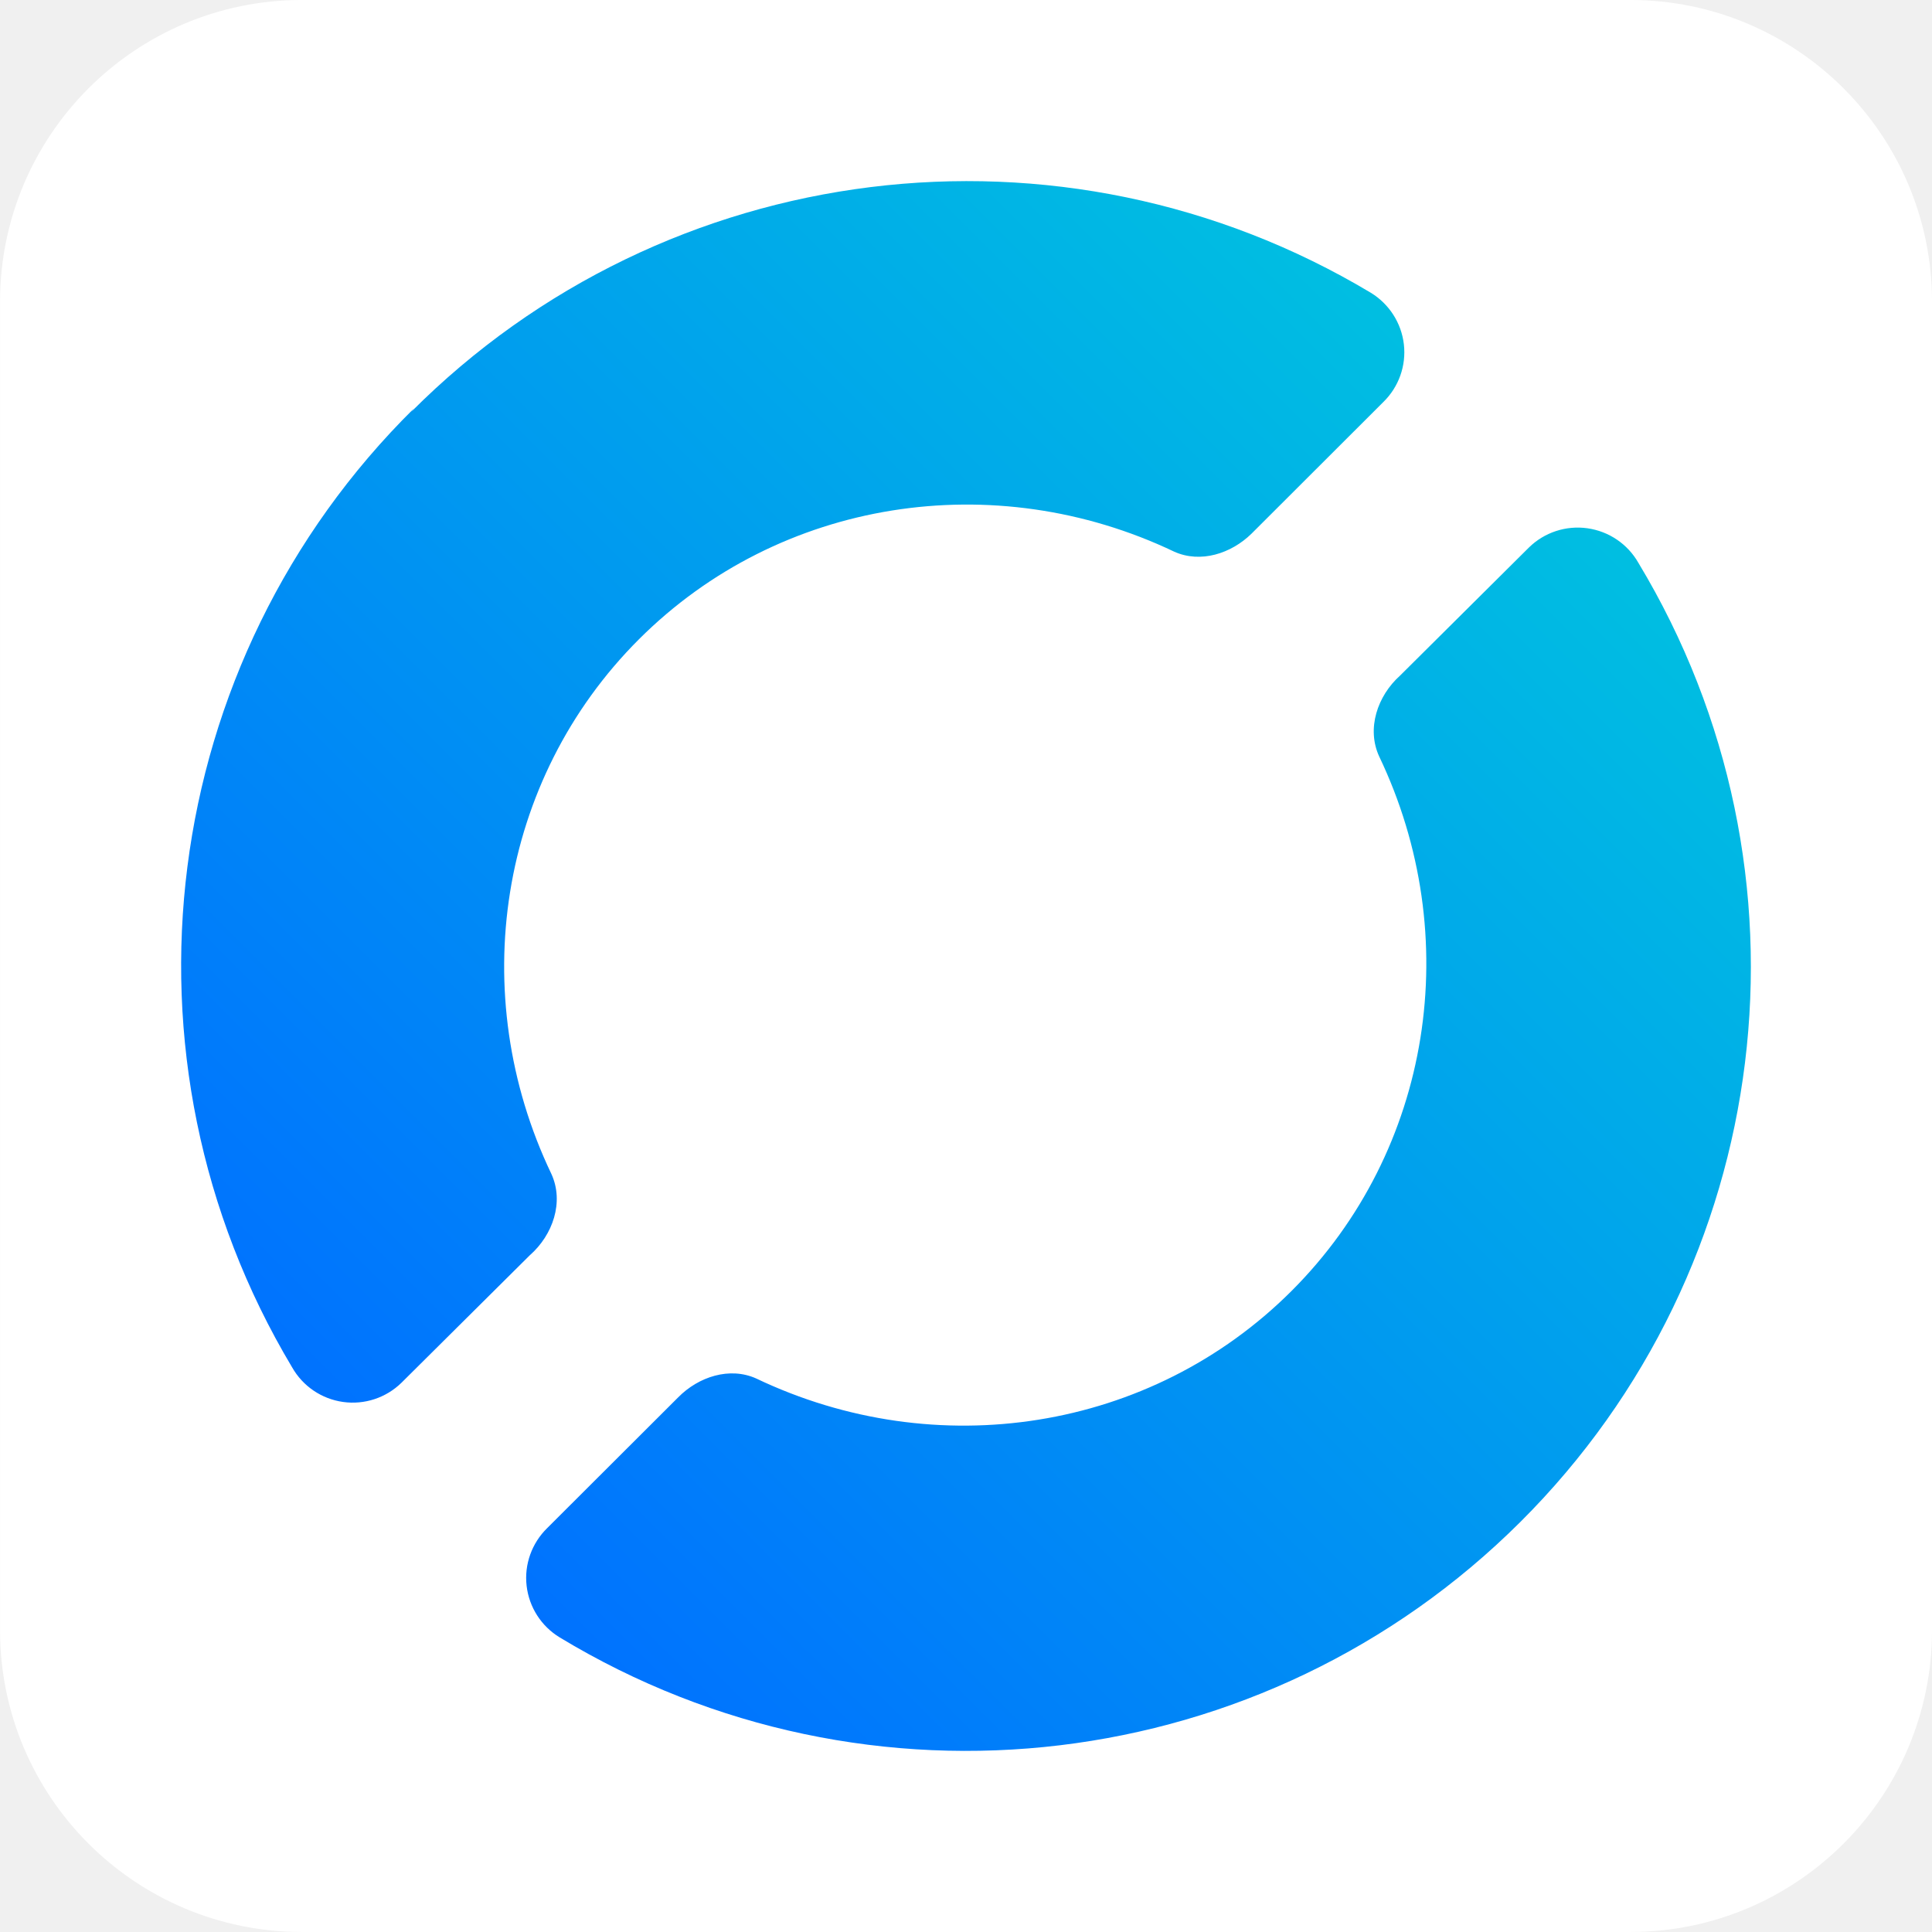
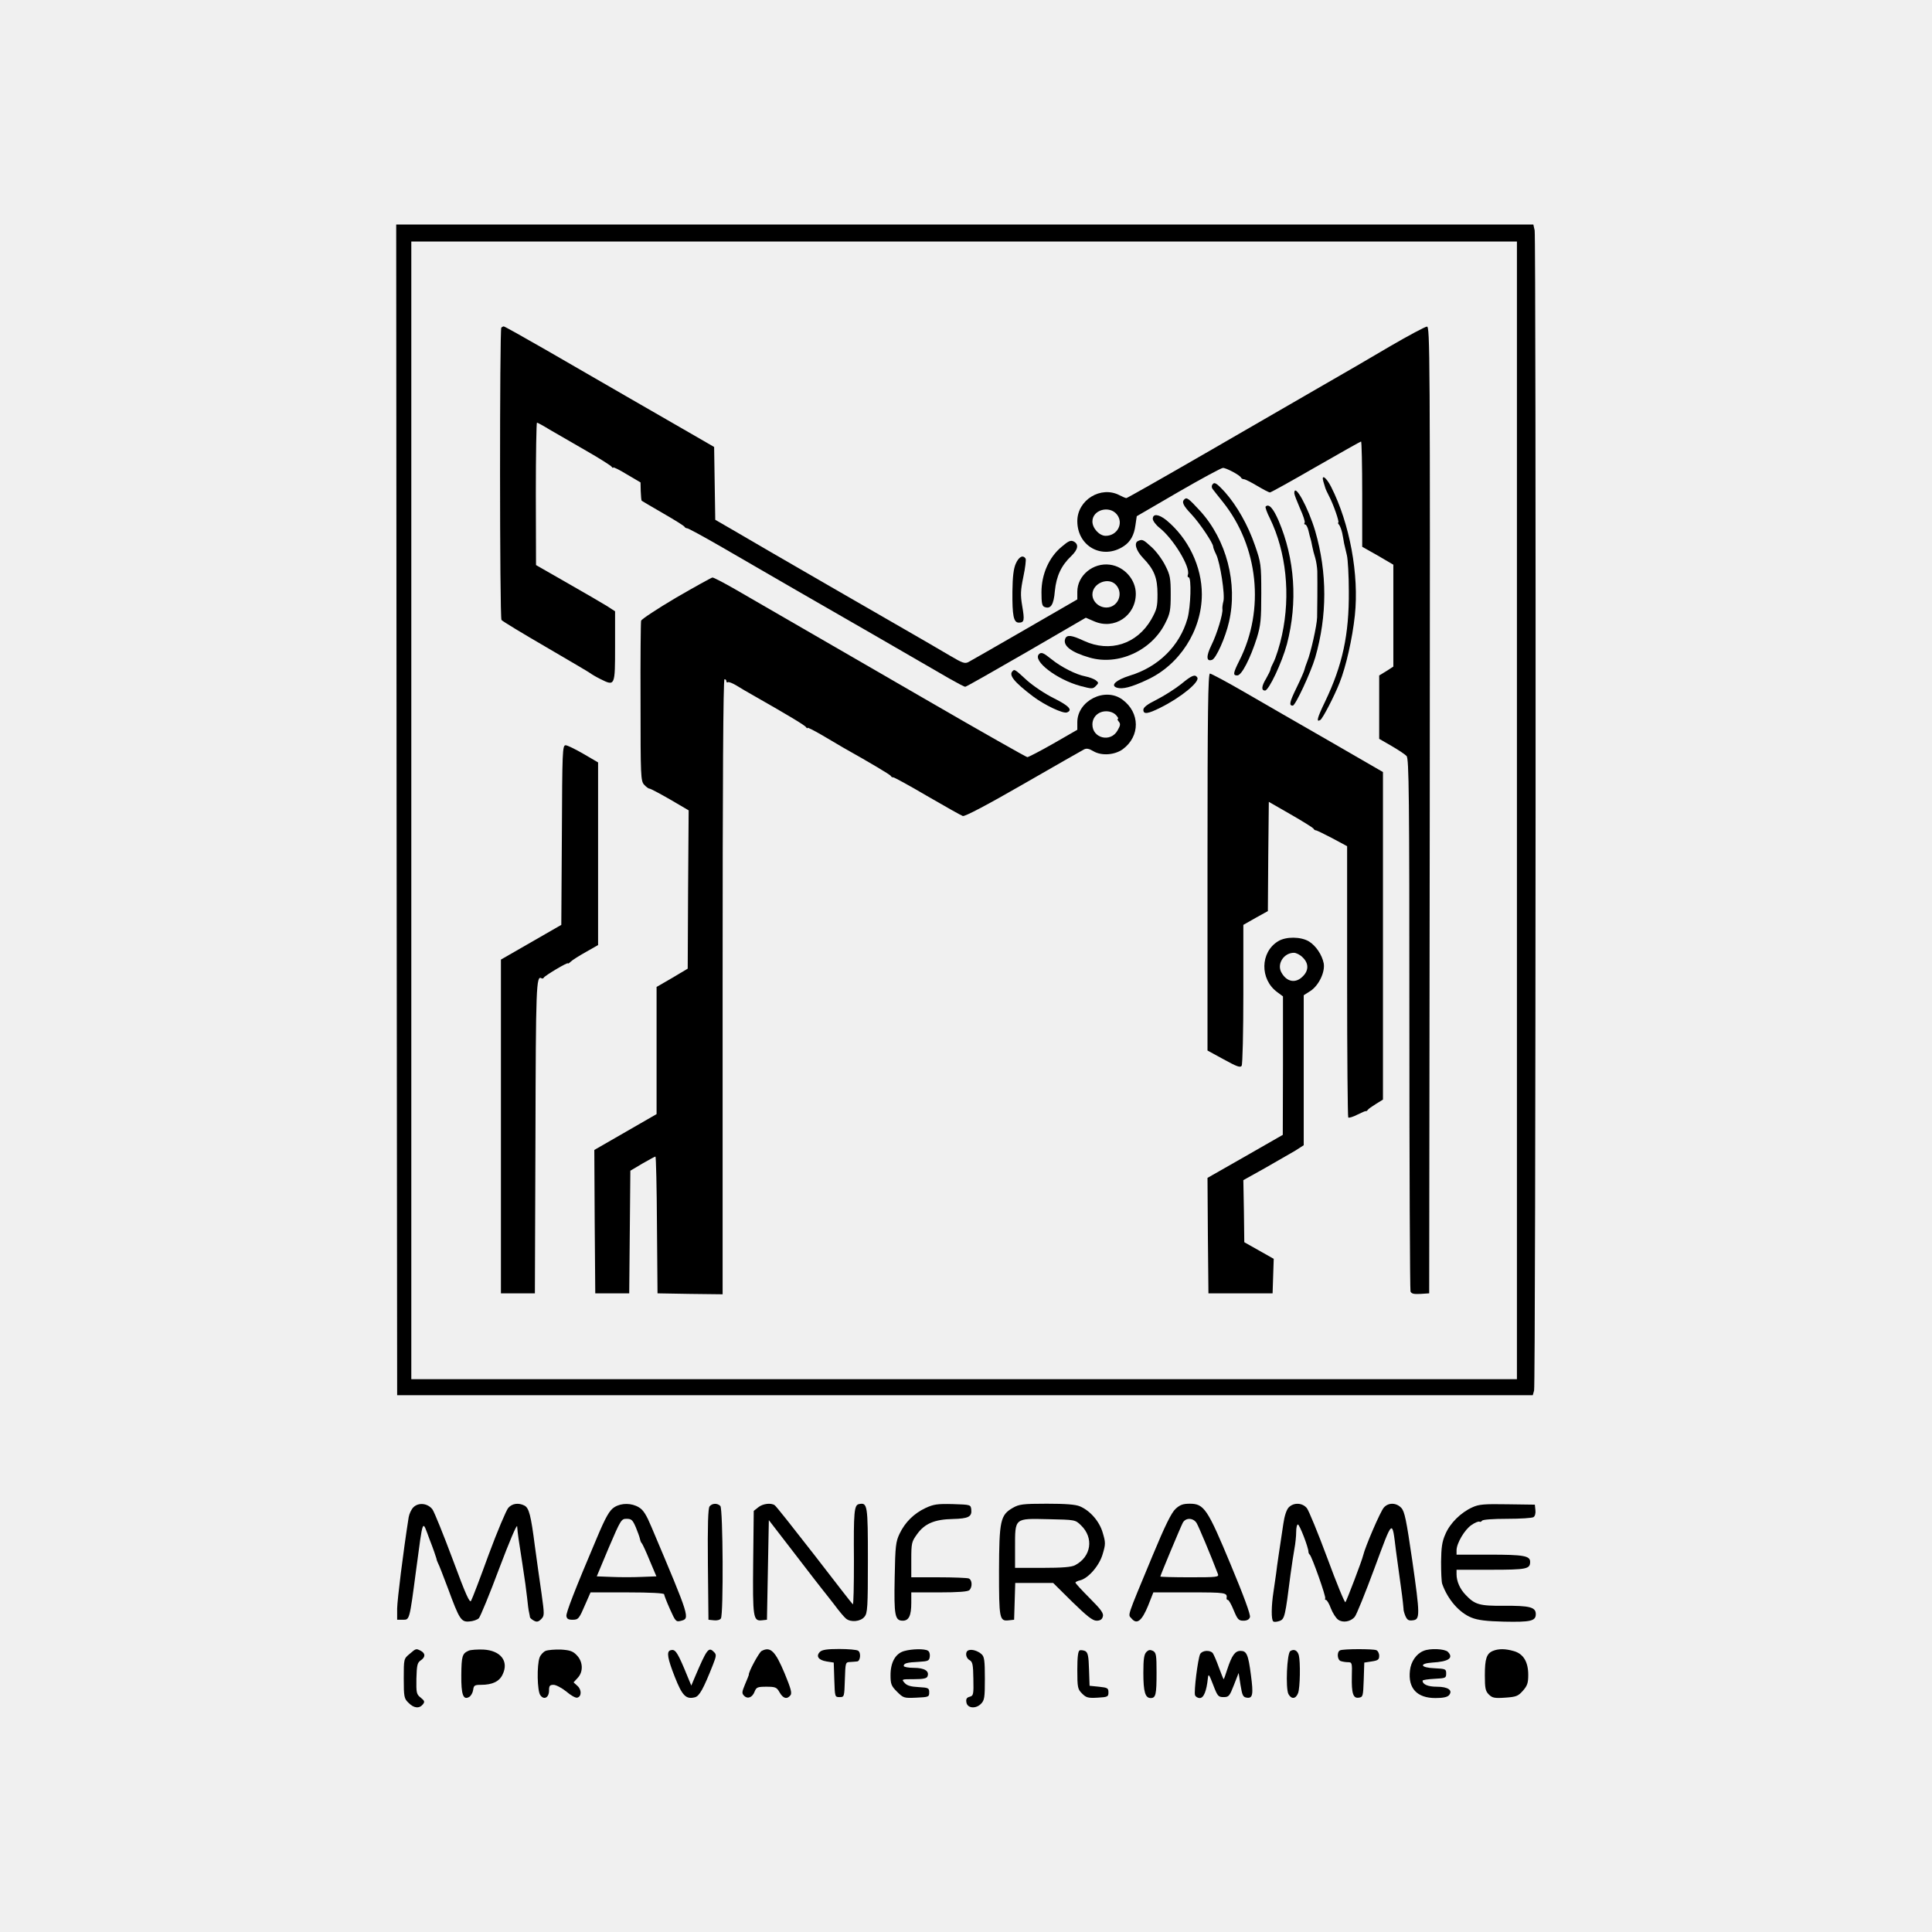
- <svg xmlns="http://www.w3.org/2000/svg" xmlns:xlink="http://www.w3.org/1999/xlink" style="isolation:isolate" viewBox="66.993 897.484 32 32" version="1.1" id="svg11" xml:space="preserve" width="32" height="32">
-   <defs id="defs15">
-     <linearGradient xlink:href="#a" id="linearGradient765" gradientUnits="userSpaceOnUse" gradientTransform="matrix(26.00048,0,0,25.99936,17.98453,891.7487)" x1="0.148" y1="0.851" x2="0.845" y2="0.154" />
-   </defs>
-   <linearGradient id="a" x1="0.148" x2="0.845" y1="0.851" y2="0.154" gradientTransform="matrix(26.301,0,0,26.331,90.67354,911.7572)" gradientUnits="userSpaceOnUse">
-     <stop offset="0" stop-color="#004ba6" id="stop4" style="stop-color:#0071ff;stop-opacity:1;" />
-     <stop offset="1" stop-color="#00bfe1" id="stop6" style="stop-color:#00bfe1;stop-opacity:1;" />
-   </linearGradient>
-   <g id="g763" transform="translate(52.0085,8.73577)">
-     <g id="g761">
-       <rect style="fill:#ffffff;fill-opacity:1;stroke:none;stroke-width:1;stroke-dasharray:none;stroke-opacity:1;paint-order:fill markers stroke" id="rect757" width="32" height="32" x="14.985" y="888.748" rx="5" ry="5" />
-       <path fill="url(#a)" d="m 40.309,897.816 -2.135,2.122 c -0.376,0.337 -0.557,0.879 -0.347,1.337 1.423,2.976 0.883,6.524 -1.451,8.856 -2.335,2.331 -5.887,2.871 -8.867,1.449 -0.439,-0.197 -0.954,-0.03 -1.292,0.313 l -2.17,2.166 c -0.255,0.25 -0.381,0.602 -0.34,0.956 0.041,0.354 0.243,0.669 0.548,0.854 5.113,3.095 11.679,2.306 15.911,-1.912 4.232,-4.216 5.039,-10.773 1.955,-15.887 -0.177,-0.311 -0.489,-0.522 -0.844,-0.572 -0.355,-0.05 -0.713,0.068 -0.968,0.318 z M 21.843,895.511 c -4.253,4.2 -5.086,10.758 -2.02,15.885 0.177,0.312 0.488,0.523 0.843,0.573 0.355,0.05 0.713,-0.068 0.969,-0.319 l 2.123,-2.109 c 0.385,-0.337 0.572,-0.885 0.359,-1.349 -1.423,-2.976 -0.884,-6.524 1.451,-8.856 2.334,-2.331 5.887,-2.871 8.866,-1.45 0.434,0.195 0.942,0.033 1.281,-0.3 l 2.182,-2.179 c 0.255,-0.249 0.381,-0.601 0.34,-0.956 -0.041,-0.353 -0.243,-0.668 -0.548,-0.854 -5.122,-3.068 -11.678,-2.255 -15.893,1.972 z" id="path759" style="fill:url(#linearGradient765);stroke-width:0.988" />
-     </g>
+ <svg xmlns="http://www.w3.org/2000/svg" version="1.0" width="1024pt" height="1024pt" viewBox="0 0 1024 1024" preserveAspectRatio="xMidYMid meet">
+   <g transform="translate(0,1024) scale(0.1,-0.1)" fill="#000000" stroke="none">
+     <path d="M2102 5948 l3 -3103 3010 0 3009 0 7 25 c9 31 11 6106 3 6149 l-7 31 -3013 0 -3014 0 2 -3102z m5938 -3 l0 -3015 -2930 0 -2930 0 0 3015 0 3015 2930 0 2930 0 0 -3015z" />
+     <path d="M2657 8503 c-9 -9 -9 -1535 1 -1549 4 -6 111 -71 237 -144 127 -74 232 -136 235 -139 3 -3 26 -17 52 -30 78 -39 78 -38 78 174 l0 185 -43 28 c-24 15 -119 70 -210 122 l-166 95 -1 378 c0 207 3 377 6 377 3 0 33 -16 67 -37 34 -20 121 -70 192 -111 72 -41 133 -80 137 -86 4 -6 8 -8 8 -4 0 4 33 -12 72 -36 l73 -43 1 -46 c1 -26 3 -49 5 -51 2 -2 54 -32 114 -67 61 -35 112 -67 113 -71 2 -4 8 -8 14 -8 6 0 85 -43 177 -96 91 -53 272 -157 401 -232 208 -119 595 -343 811 -468 42 -24 80 -44 85 -44 5 0 151 83 324 183 l315 183 44 -19 c107 -47 221 29 221 146 0 75 -61 144 -137 154 -89 12 -173 -57 -173 -143 l0 -41 -277 -160 c-153 -88 -288 -166 -300 -172 -19 -10 -32 -5 -95 32 -40 24 -154 90 -253 147 -210 121 -571 329 -700 404 -49 29 -136 79 -192 112 l-102 59 -3 193 -3 193 -135 78 c-74 43 -225 130 -335 193 -110 64 -298 172 -419 242 -120 69 -222 126 -226 126 -3 0 -10 -3 -13 -7z m3258 -1363 c42 -46 10 -120 -51 -120 -40 0 -74 32 -74 69 0 60 85 95 125 51z" />
+     <path d="M7370 8406 c-96 -57 -265 -155 -375 -218 -110 -64 -384 -222 -609 -352 -225 -130 -412 -236 -416 -236 -4 0 -21 7 -36 15 -99 52 -224 -25 -224 -137 0 -135 134 -207 246 -133 35 23 55 58 62 111 l7 48 220 128 c121 70 228 128 237 128 18 0 91 -39 96 -52 2 -4 9 -8 15 -8 7 0 38 -16 70 -35 32 -19 62 -35 68 -35 5 0 115 61 243 135 129 74 237 135 240 135 3 0 6 -125 6 -279 l0 -279 83 -47 82 -48 0 -270 0 -270 -37 -24 -38 -23 0 -168 0 -168 66 -38 c36 -21 72 -45 79 -53 13 -12 15 -212 15 -1418 0 -772 3 -1411 6 -1420 5 -12 17 -15 53 -13 l46 3 3 2563 c2 2436 1 2562 -15 2561 -10 -1 -97 -47 -193 -103z m-1450 -893 c37 -47 2 -113 -60 -113 -33 0 -70 40 -70 76 0 62 90 87 130 37z" />
+     <path d="M7014 7688 c4 -13 8 -27 10 -33 1 -5 10 -25 20 -44 23 -43 57 -141 49 -141 -3 0 -1 -6 5 -12 5 -7 12 -26 16 -43 3 -16 8 -41 10 -55 3 -14 10 -43 15 -64 5 -22 10 -106 10 -189 2 -229 -33 -392 -126 -586 -42 -87 -48 -111 -25 -97 13 8 75 128 102 197 34 85 68 235 81 357 23 216 -27 487 -126 682 -26 51 -53 69 -41 28z" />
+     <path d="M6425 7670 c-4 -6 -3 -16 3 -23 5 -7 29 -37 53 -67 189 -236 224 -572 88 -841 -34 -68 -35 -79 -11 -79 23 0 69 90 104 200 20 66 23 95 23 235 0 154 -2 163 -33 253 -37 108 -96 212 -159 283 -46 50 -57 57 -68 39z" />
+     <path d="M6860 7626 c0 -7 14 -43 30 -80 17 -37 28 -71 25 -76 -4 -6 -2 -10 3 -10 5 0 13 -15 17 -32 4 -18 9 -37 11 -43 2 -5 6 -23 9 -40 3 -16 10 -44 16 -62 5 -17 10 -48 11 -70 1 -70 0 -207 -1 -245 -1 -43 -34 -189 -52 -233 -7 -17 -13 -36 -15 -44 -1 -7 -20 -51 -42 -96 -38 -78 -41 -95 -20 -95 14 0 96 177 119 255 64 222 64 449 0 670 -37 125 -111 260 -111 201z" />
+     <path d="M6277 7593 c-15 -14 -5 -34 38 -79 44 -47 115 -153 115 -171 0 -6 7 -24 16 -42 21 -43 48 -215 38 -249 -4 -15 -6 -33 -5 -40 4 -24 -29 -133 -58 -191 -29 -59 -28 -90 4 -78 21 9 70 117 89 201 47 203 -13 435 -154 589 -61 66 -70 73 -83 60z" />
+     <path d="M6708 7555 c-3 -3 7 -32 23 -63 86 -177 110 -405 64 -617 -11 -53 -33 -123 -46 -147 -7 -13 -14 -29 -15 -36 -1 -7 -12 -28 -23 -48 -25 -41 -27 -64 -6 -64 20 0 90 149 116 246 58 222 42 452 -44 654 -29 67 -52 92 -69 75z" />
+     <path d="M6110 7490 c0 -10 16 -32 35 -47 74 -58 166 -210 151 -249 -3 -8 -1 -14 4 -14 16 0 11 -157 -6 -218 -41 -145 -154 -257 -306 -303 -73 -23 -105 -52 -68 -64 29 -9 75 2 158 41 174 79 292 263 292 454 0 147 -71 296 -188 393 -40 32 -72 36 -72 7z" />
+     <path d="M5627 7342 c-67 -55 -107 -146 -107 -241 0 -57 3 -73 16 -78 33 -13 49 11 55 85 8 79 34 135 88 186 35 34 40 61 12 76 -16 8 -28 3 -64 -28z" />
+     <path d="M6033 7373 c-24 -9 -13 -50 25 -90 60 -62 77 -106 77 -193 0 -67 -4 -81 -33 -133 -76 -131 -219 -177 -356 -114 -66 31 -91 34 -100 12 -14 -37 31 -72 128 -100 153 -45 331 37 403 184 25 49 28 68 28 151 0 84 -3 102 -28 151 -15 31 -47 75 -72 98 -45 41 -50 44 -72 34z" />
+     <path d="M5384 7253 c-12 -27 -17 -69 -18 -148 -1 -128 6 -165 34 -165 29 0 31 12 18 88 -10 60 -9 82 6 155 10 47 15 90 12 96 -14 22 -36 10 -52 -26z" />
+     <path d="M3583 7072 c-100 -59 -183 -114 -185 -122 -2 -8 -4 -202 -3 -432 0 -393 1 -417 19 -437 11 -12 23 -21 29 -21 5 0 54 -26 108 -57 l99 -58 -3 -420 -2 -419 -82 -49 -83 -48 0 -337 0 -337 -165 -95 -165 -95 2 -380 3 -380 90 0 90 0 3 325 3 325 64 38 c35 20 66 37 69 37 3 0 7 -163 8 -362 l3 -363 173 -3 172 -2 0 1630 c0 1080 3 1630 10 1630 6 0 10 -5 10 -11 0 -5 4 -8 8 -5 5 3 24 -5 43 -16 19 -12 63 -38 99 -58 174 -99 266 -154 272 -164 4 -6 8 -8 8 -4 0 4 35 -14 78 -39 42 -25 93 -55 112 -66 148 -83 246 -142 251 -149 3 -6 9 -9 13 -8 4 1 85 -43 180 -99 95 -55 180 -103 189 -106 10 -4 128 58 319 168 167 96 312 179 322 184 14 8 27 6 52 -9 43 -25 112 -20 155 11 93 69 92 194 -2 263 -92 68 -239 -6 -239 -120 l0 -40 -127 -73 c-70 -40 -132 -72 -138 -72 -5 0 -242 134 -525 298 -870 503 -912 527 -1024 592 -61 35 -115 63 -120 62 -6 -1 -93 -49 -193 -107z m2332 -622 c10 -11 15 -20 10 -20 -4 0 -2 -7 5 -15 10 -12 8 -21 -7 -47 -37 -65 -133 -41 -133 32 0 40 31 70 73 70 21 0 41 -8 52 -20z" />
+     <path d="M5507 6773 c-36 -35 94 -135 220 -169 61 -16 65 -16 81 0 16 16 16 18 -1 31 -10 7 -34 16 -54 20 -49 9 -128 49 -180 91 -42 34 -54 39 -66 27z" />
+     <path d="M5367 6683 c-22 -21 8 -58 108 -134 61 -46 160 -93 180 -85 32 12 11 35 -67 74 -47 23 -110 65 -145 96 -64 59 -66 60 -76 49z" />
+     <path d="M6400 5671 l0 -999 86 -47 c69 -38 88 -45 95 -34 5 8 9 179 9 381 l0 366 65 37 65 36 2 289 3 290 115 -66 c63 -36 117 -70 121 -75 3 -6 9 -10 13 -10 3 1 42 -18 86 -41 l80 -43 0 -716 c0 -394 3 -718 6 -722 4 -3 25 3 48 15 22 11 43 20 45 19 2 -2 7 1 10 6 3 5 23 19 44 32 l37 23 0 868 0 868 -282 163 c-156 89 -359 207 -453 261 -93 54 -176 98 -182 98 -10 0 -13 -203 -13 -999z" />
+     <path d="M6260 6614 c-30 -24 -88 -61 -127 -81 -51 -25 -73 -42 -73 -55 0 -25 22 -23 90 11 109 54 210 137 196 160 -12 19 -29 12 -86 -35z" />
+     <path d="M2978 5814 l-3 -476 -160 -92 -160 -92 0 -885 0 -884 90 0 90 0 3 824 c2 806 4 863 32 846 5 -3 10 -1 12 3 4 10 128 84 128 76 0 -3 7 1 15 9 8 8 44 31 80 51 l65 37 0 484 0 484 -77 45 c-43 25 -86 46 -95 46 -17 0 -18 -31 -20 -476z" />
+     <path d="M6774 5251 c-95 -58 -97 -201 -5 -269 l31 -23 0 -367 -1 -367 -199 -114 -200 -114 2 -306 3 -306 170 0 170 0 3 92 3 91 -78 44 -78 44 -2 164 -3 165 113 63 c61 35 133 76 160 92 l47 30 0 398 0 397 36 23 c44 29 78 100 70 146 -9 45 -41 93 -78 116 -43 26 -122 27 -164 1z m131 -86 c32 -31 32 -69 0 -100 -38 -39 -86 -30 -114 22 -24 45 14 103 67 103 12 0 34 -11 47 -25z" />
+     <path d="M2191 2251 c-11 -11 -22 -35 -25 -53 -29 -184 -60 -435 -61 -483 l0 -60 30 0 c36 0 35 -6 70 260 39 289 32 272 71 168 19 -48 35 -95 37 -103 1 -8 6 -20 9 -26 4 -6 27 -66 52 -132 61 -166 70 -180 114 -176 19 1 42 9 50 17 8 9 57 127 108 264 54 143 94 237 95 223 3 -39 7 -66 28 -200 11 -69 22 -150 25 -180 3 -30 7 -64 10 -75 2 -11 5 -23 5 -27 1 -4 10 -12 21 -18 15 -8 24 -6 38 8 18 18 18 23 2 138 -10 65 -25 178 -35 249 -21 164 -31 202 -55 215 -31 16 -65 12 -86 -12 -11 -13 -58 -124 -104 -248 -45 -124 -87 -234 -93 -244 -7 -15 -27 28 -98 220 -49 131 -97 250 -107 264 -25 33 -74 38 -101 11z" />
+     <path d="M3257 2252 c-26 -16 -46 -50 -95 -167 -116 -273 -162 -393 -160 -410 2 -15 10 -20 32 -20 32 0 35 4 71 88 l25 57 195 0 c122 0 195 -4 195 -10 0 -5 14 -41 31 -79 29 -65 32 -68 57 -62 50 13 51 10 -154 495 -28 67 -44 93 -68 107 -38 23 -92 24 -129 1z m113 -107 c10 -24 20 -52 22 -62 2 -10 6 -20 10 -23 3 -3 22 -43 41 -90 l36 -85 -80 -3 c-43 -2 -114 -2 -157 0 l-79 3 64 153 c63 147 66 152 94 152 26 0 32 -6 49 -45z" />
+     <path d="M3761 2256 c-8 -9 -11 -99 -9 -307 l3 -294 29 -3 c16 -2 32 2 37 10 14 22 11 582 -3 596 -16 16 -43 15 -57 -2z" />
+     <path d="M4019 2251 l-24 -19 -3 -271 c-3 -295 0 -314 46 -309 l27 3 5 264 5 264 138 -179 c76 -99 143 -186 150 -194 7 -8 33 -42 59 -75 25 -34 53 -67 62 -74 25 -21 78 -16 98 10 16 19 18 49 18 299 0 294 -2 307 -47 298 -26 -5 -29 -40 -27 -301 0 -131 -2 -235 -6 -230 -5 4 -97 123 -205 263 -109 140 -202 258 -209 262 -20 14 -64 8 -87 -11z" />
+     <path d="M4905 2247 c-61 -29 -108 -75 -137 -136 -20 -42 -23 -64 -26 -232 -4 -202 1 -229 43 -229 32 0 45 27 45 94 l0 56 148 0 c102 0 152 4 160 12 17 17 15 55 -4 62 -9 3 -81 6 -160 6 l-144 0 0 93 c0 89 2 96 31 136 40 56 93 78 189 80 83 2 102 12 98 50 -3 26 -4 26 -98 29 -82 2 -102 -1 -145 -21z" />
+     <path d="M5368 2248 c-66 -38 -72 -68 -73 -334 0 -254 2 -268 52 -262 l28 3 3 98 3 97 100 0 101 0 101 -100 c78 -76 108 -100 129 -100 18 0 29 6 33 21 6 17 -7 36 -69 98 -42 42 -76 79 -76 83 0 3 11 9 25 12 44 11 103 79 120 141 15 50 15 60 0 110 -17 61 -67 118 -121 141 -23 10 -76 14 -176 14 -127 0 -147 -3 -180 -22z m361 -92 c70 -67 55 -167 -31 -212 -19 -10 -67 -14 -173 -14 l-145 0 0 108 c0 158 -4 154 175 150 144 -3 144 -3 174 -32z" />
+     <path d="M6231 2243 c-22 -20 -56 -89 -122 -248 -142 -342 -131 -310 -111 -334 28 -33 54 -12 87 68 l28 71 194 0 c192 0 199 -1 194 -32 0 -5 3 -8 7 -8 5 0 19 -25 31 -55 20 -48 26 -55 51 -55 19 0 31 6 35 19 4 12 -33 113 -102 278 -123 296 -141 323 -217 323 -36 0 -52 -6 -75 -27z m111 -75 c11 -18 75 -170 113 -270 7 -17 -4 -18 -149 -18 -86 0 -156 2 -156 4 0 6 107 262 119 285 15 28 55 27 73 -1z" />
+     <path d="M6831 2251 c-12 -12 -23 -45 -29 -87 -18 -120 -34 -224 -38 -262 -3 -20 -9 -64 -14 -97 -12 -76 -13 -152 -1 -159 5 -4 20 -2 34 3 26 10 29 25 57 246 7 50 16 112 21 138 5 26 9 66 9 87 0 22 4 40 9 40 9 0 56 -122 56 -145 0 -5 3 -12 7 -15 11 -9 87 -223 82 -232 -3 -4 -1 -8 4 -8 5 0 17 -20 26 -45 10 -25 27 -52 39 -60 24 -17 65 -11 87 15 9 9 56 126 105 258 99 267 93 262 114 92 7 -52 19 -141 27 -197 8 -56 13 -106 13 -110 -1 -4 3 -21 9 -36 10 -23 17 -28 40 -25 39 4 39 26 -3 319 -31 212 -40 258 -58 277 -26 28 -68 29 -92 2 -18 -19 -100 -210 -110 -254 -6 -27 -87 -239 -94 -248 -4 -4 -47 101 -96 234 -49 132 -98 251 -108 264 -23 29 -69 32 -96 5z" />
+     <path d="M7804 2251 c-62 -28 -119 -85 -143 -142 -18 -40 -22 -71 -23 -147 0 -53 2 -106 6 -117 29 -82 90 -153 156 -179 32 -13 79 -19 170 -21 143 -3 170 3 170 40 0 37 -33 45 -170 44 -128 -1 -153 6 -202 58 -30 31 -48 72 -48 109 l0 24 183 0 c189 0 207 4 207 42 0 32 -35 38 -214 38 l-176 0 0 23 c0 37 43 110 79 134 18 13 37 20 42 18 4 -3 10 -1 14 5 4 6 58 10 133 10 70 0 133 4 140 9 8 5 12 21 10 37 l-3 29 -145 2 c-124 2 -151 0 -186 -16z" />
+     <path d="M2171 1474 c-31 -26 -31 -26 -31 -130 0 -98 2 -107 25 -129 28 -29 57 -32 76 -9 11 14 10 19 -11 36 -23 18 -24 26 -23 101 2 71 5 84 22 96 26 17 27 37 2 51 -26 13 -25 14 -60 -16z" />
+     <path d="M2484 1491 c-34 -15 -38 -28 -39 -129 -1 -104 10 -135 42 -116 10 6 19 23 21 38 3 23 8 26 41 26 61 0 98 18 115 55 34 70 -10 127 -102 132 -31 1 -67 -1 -78 -6z" />
+     <path d="M2892 1490 c-12 -5 -27 -21 -32 -35 -15 -40 -13 -178 4 -200 19 -27 46 -13 46 25 0 25 4 30 24 30 13 0 43 -16 67 -35 23 -20 49 -35 58 -33 24 5 25 42 1 63 l-20 18 22 24 c31 33 28 87 -6 121 -20 21 -37 26 -83 29 -32 1 -68 -2 -81 -7z" />
+     <path d="M3553 1493 c-21 -7 -15 -43 24 -142 39 -99 59 -119 106 -107 24 6 45 44 96 173 18 46 19 54 5 67 -28 29 -37 17 -101 -133 l-19 -45 -38 92 c-38 89 -49 103 -73 95z" />
+     <path d="M4036 1489 c-14 -9 -71 -114 -67 -126 0 -2 -9 -24 -20 -50 -17 -41 -18 -48 -5 -61 19 -19 44 -9 56 23 9 22 15 25 62 25 48 0 55 -3 70 -30 19 -33 39 -38 57 -16 10 11 3 36 -30 116 -50 120 -76 145 -123 119z" />
+     <path d="M4346 1485 c-23 -23 -8 -44 35 -51 l38 -6 3 -92 c3 -90 3 -91 28 -91 25 0 25 1 28 93 3 90 3 92 27 93 14 1 31 2 38 3 17 1 22 47 5 57 -7 5 -52 9 -100 9 -64 0 -90 -4 -102 -15z" />
+     <path d="M4792 1489 c-46 -13 -72 -60 -72 -127 0 -48 4 -58 34 -88 34 -34 37 -35 103 -32 65 3 68 4 68 28 0 23 -4 25 -56 28 -41 2 -62 8 -74 22 -18 20 -17 20 49 20 50 0 68 4 72 15 11 28 -16 45 -72 45 -30 0 -54 5 -54 10 0 14 16 19 80 22 49 3 55 5 58 27 2 13 -2 28 -10 32 -17 11 -84 10 -126 -2z" />
+     <path d="M5133 1493 c-19 -7 -15 -41 6 -52 16 -9 19 -24 20 -99 2 -83 0 -90 -19 -95 -16 -4 -21 -12 -18 -29 4 -32 49 -37 77 -9 19 19 21 33 21 134 0 96 -3 116 -17 129 -21 19 -53 28 -70 21z" />
+     <path d="M5723 1493 c-9 -3 -13 -34 -13 -104 0 -93 2 -102 25 -125 22 -22 32 -25 83 -22 53 3 57 5 57 28 0 23 -5 25 -50 30 l-50 5 -3 87 c-2 71 -6 89 -20 97 -9 4 -23 6 -29 4z" />
+     <path d="M6076 1484 c-12 -12 -16 -37 -16 -110 0 -102 10 -134 39 -134 27 0 31 19 31 135 0 93 -2 105 -19 115 -15 7 -23 6 -35 -6z" />
+     <path d="M6839 1489 c-18 -11 -26 -197 -10 -228 16 -29 39 -26 51 5 11 28 13 166 4 201 -7 25 -25 35 -45 22z" />
+     <path d="M7103 1493 c-18 -7 -16 -50 3 -57 9 -3 26 -6 38 -6 22 0 23 -3 21 -74 -2 -92 7 -119 37 -114 22 3 23 8 26 94 l3 92 39 6 c34 5 40 10 40 30 0 13 -7 27 -16 30 -19 7 -173 7 -191 -1z" />
+     <path d="M7545 1490 c-38 -15 -67 -57 -72 -104 -11 -94 37 -146 135 -146 41 0 63 5 72 15 22 26 -5 45 -64 45 -47 0 -76 12 -76 32 0 4 28 8 63 10 59 3 62 4 62 28 0 24 -3 25 -63 28 -74 3 -82 25 -11 30 87 5 115 24 83 57 -17 16 -94 20 -129 5z" />
+     <path d="M7913 1490 c-34 -14 -43 -42 -43 -129 0 -69 3 -84 21 -102 18 -18 30 -21 86 -17 59 4 69 8 94 36 24 27 29 41 29 85 0 69 -26 112 -77 126 -45 13 -80 13 -110 1z" />
+     <path d="M6361 1473 c-12 -24 -34 -200 -27 -218 3 -8 14 -15 25 -15 21 0 36 37 43 105 3 26 6 22 28 -35 23 -60 27 -65 55 -65 28 0 32 5 55 64 l25 64 10 -64 c9 -55 13 -64 33 -67 32 -5 36 17 22 121 -14 109 -23 127 -55 127 -29 0 -46 -24 -70 -97 -9 -29 -18 -53 -19 -53 -2 0 -13 28 -26 63 -12 34 -27 68 -32 75 -15 18 -56 15 -67 -5z" />
  </g>
</svg>
